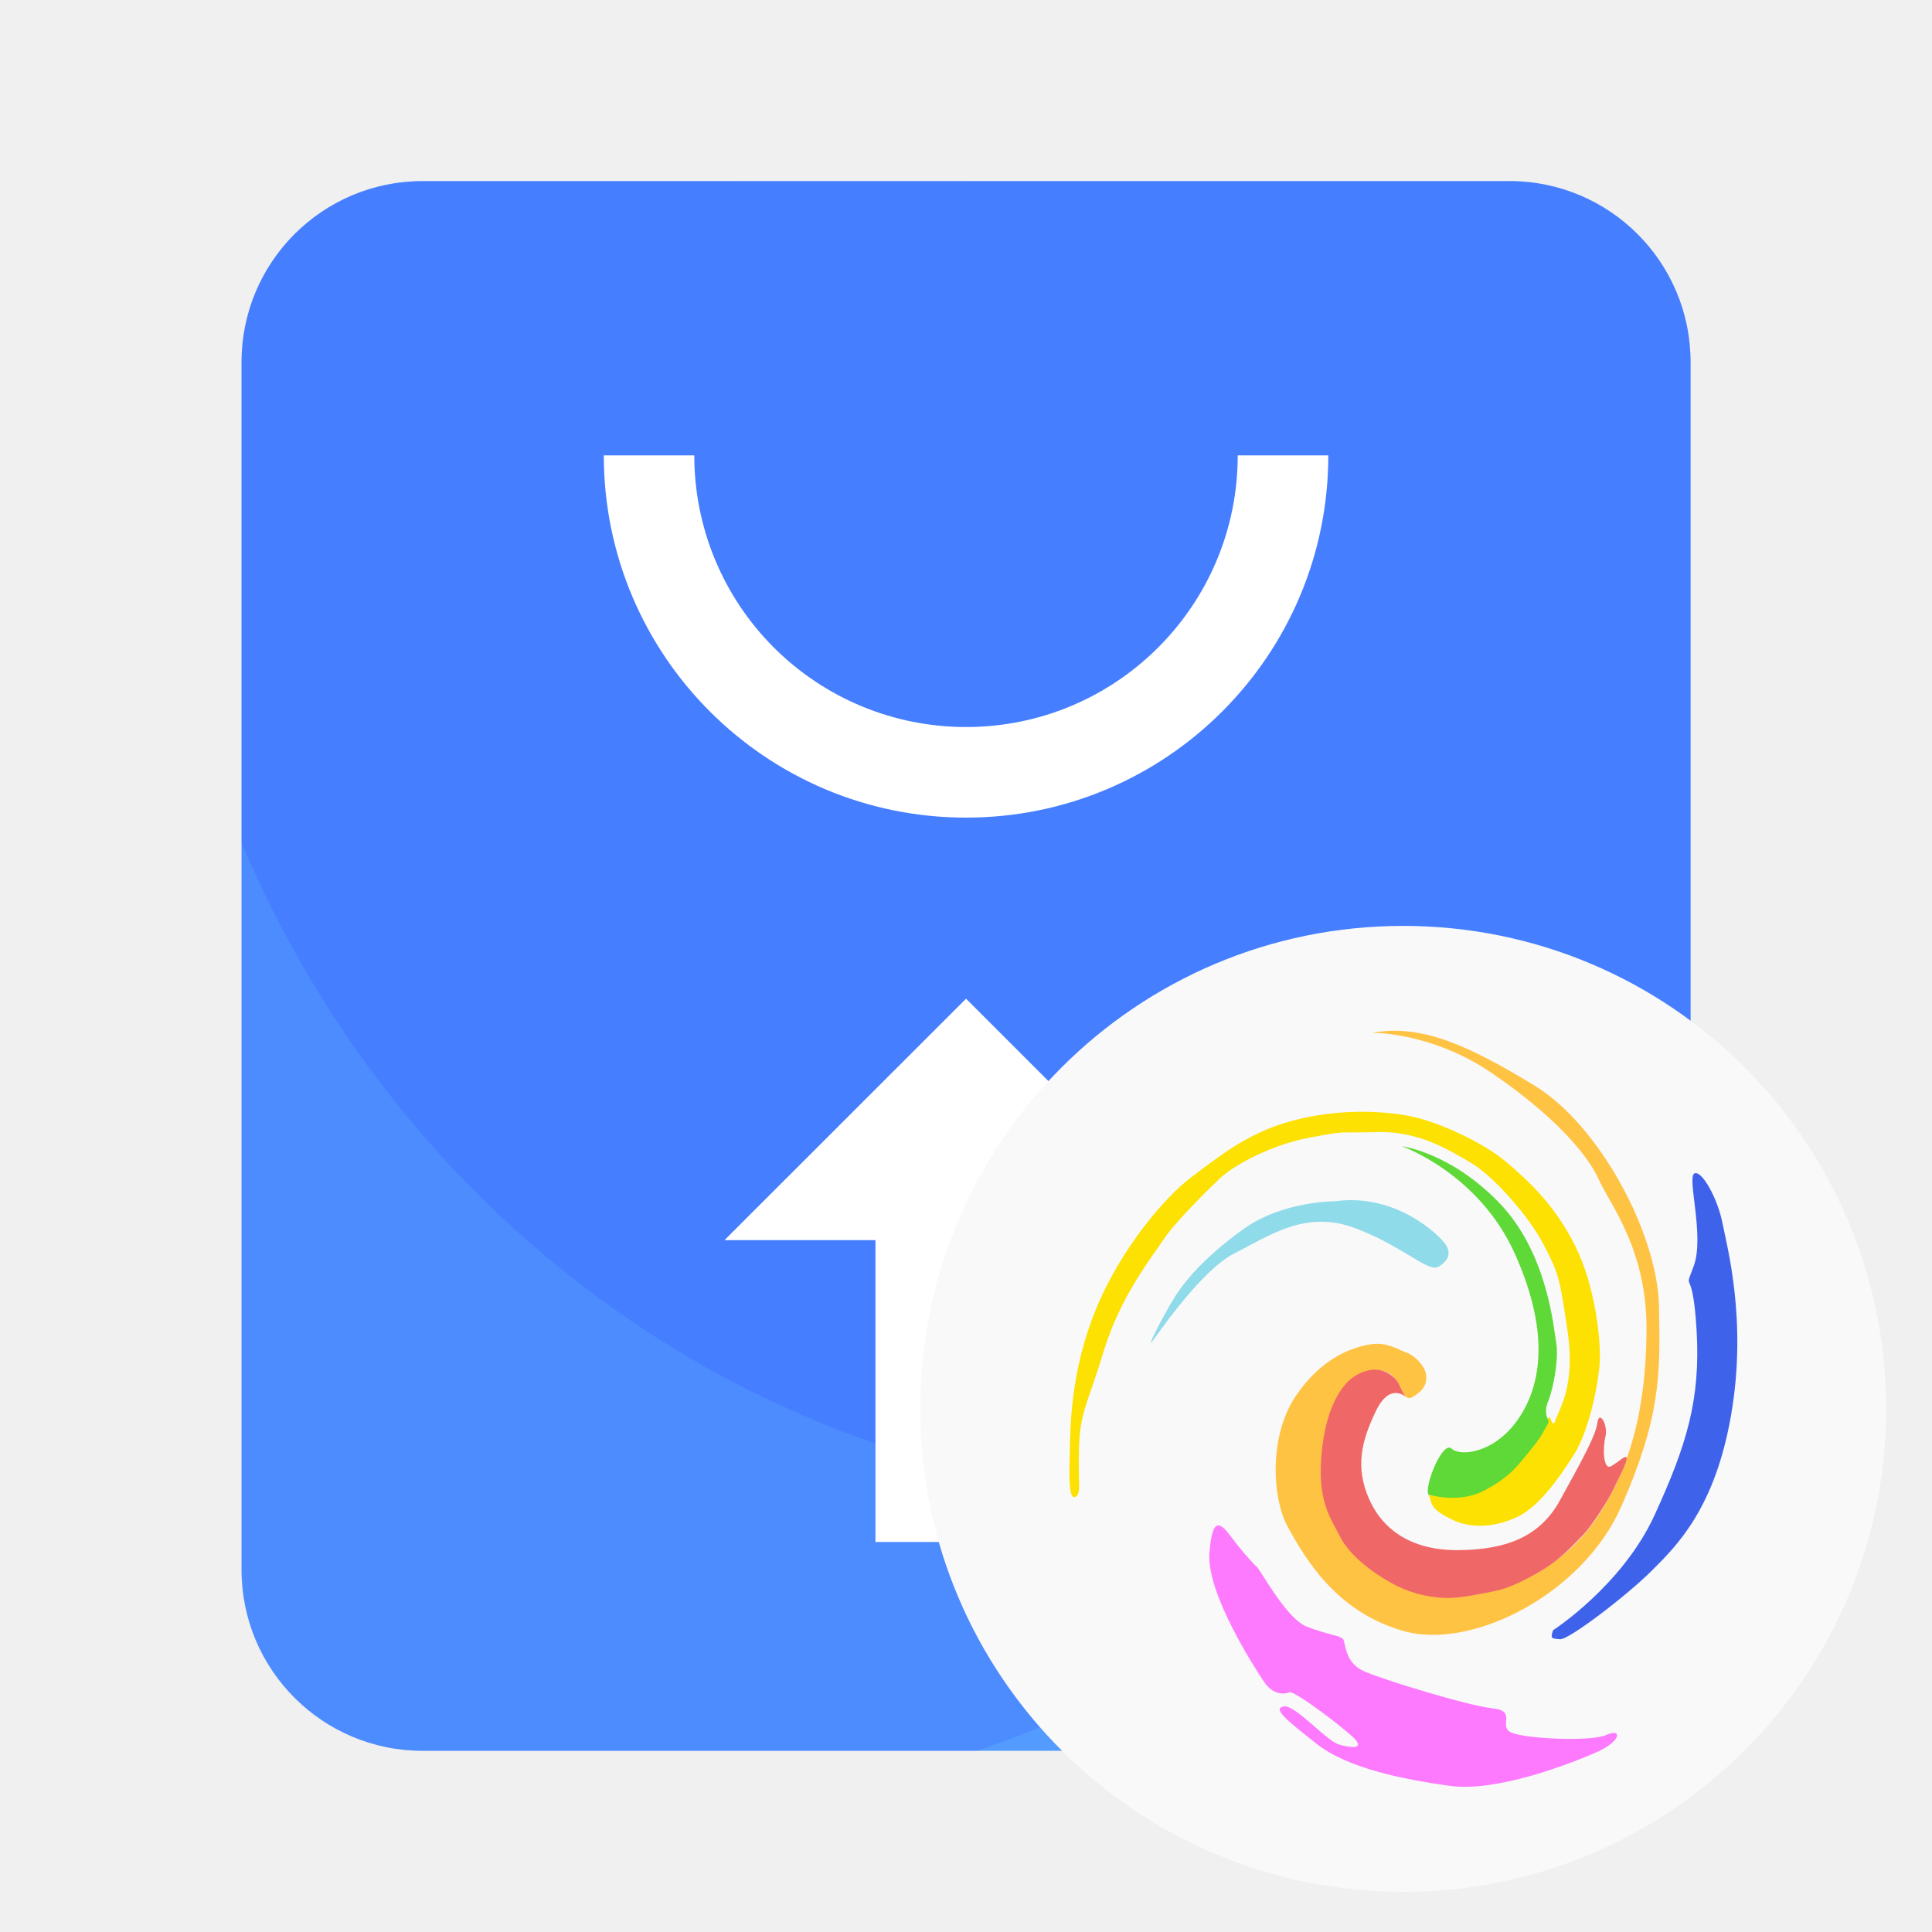
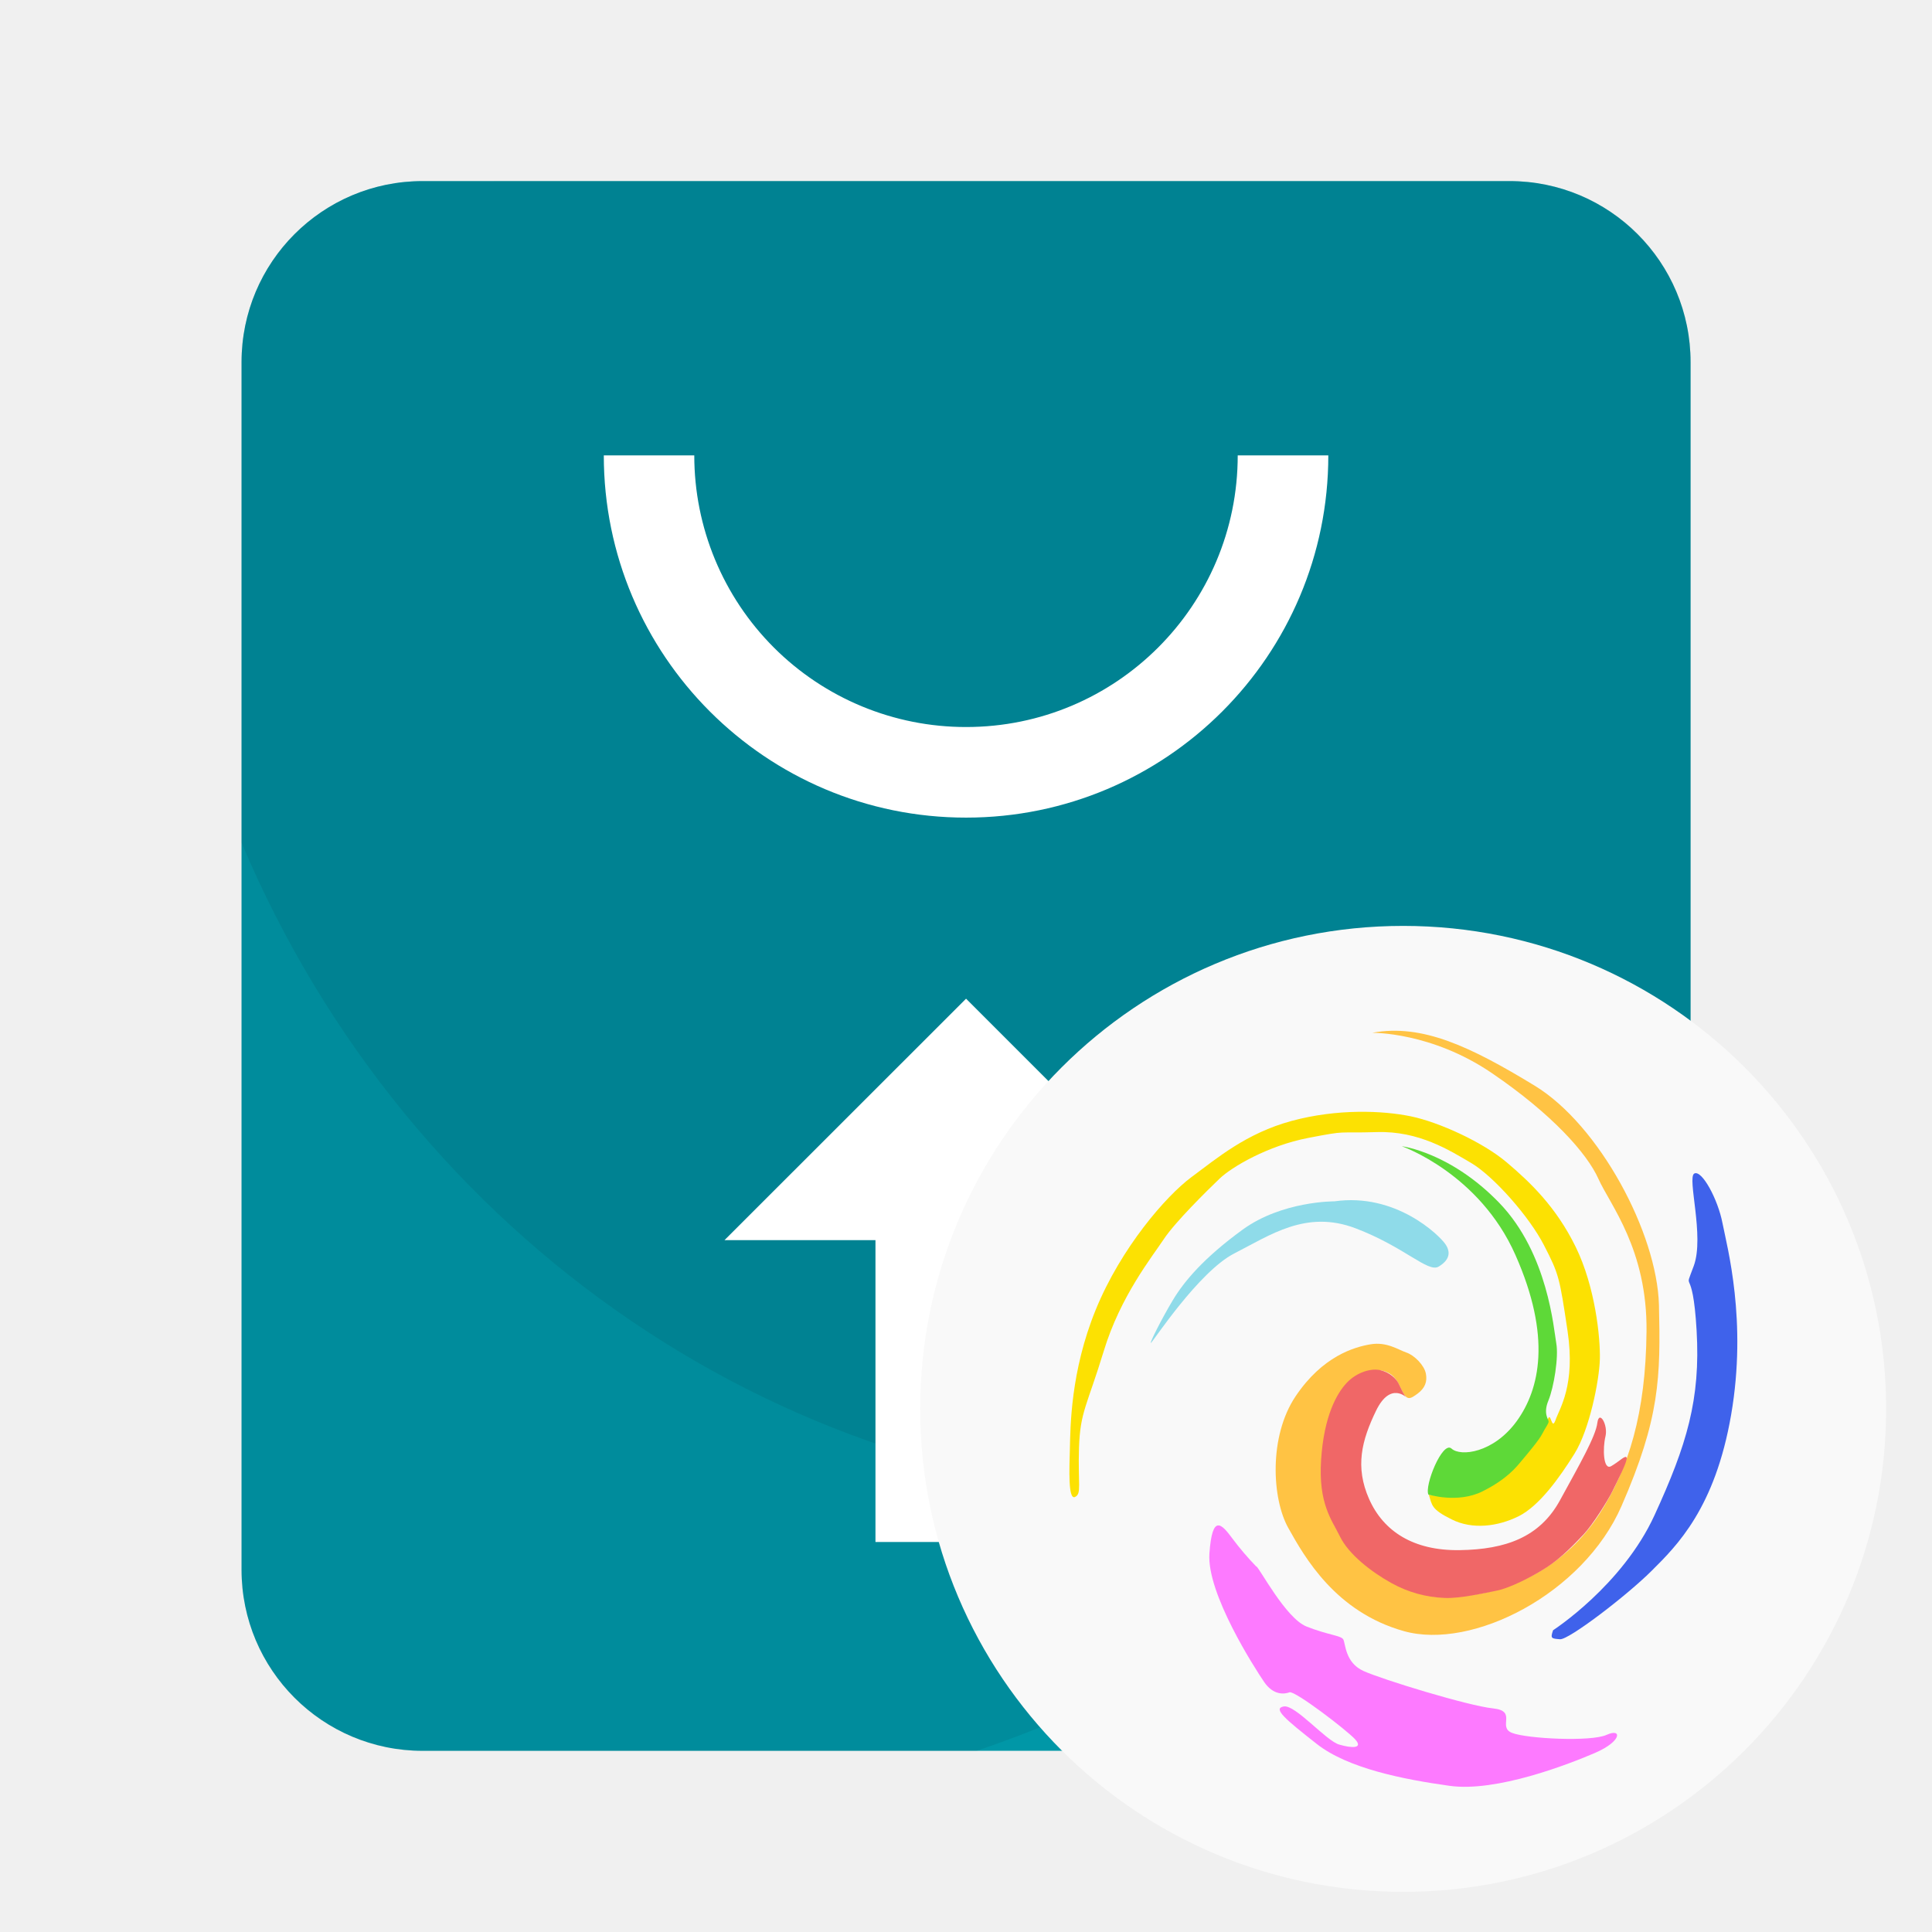
<svg xmlns="http://www.w3.org/2000/svg" width="64" height="64" viewBox="0 0 16.933 16.933" version="1.1" id="svg14">
  <defs id="defs18" />
-   <rect width="12.7" height="13.758" x="2.117" y="1.587" fill="#549bff" rx="1.587" ry="1.587" id="rect2" />
-   <path fill="#00f" d="m8.467 1.587-4.78.001c-.871.01-1.57.713-1.57 1.587v4.211a9.26 9.63 0 0 0 8.466 5.758 9.26 9.63 0 0 0 4.234-1.068V3.175c0-.88-.708-1.587-1.588-1.587H8.467z" opacity=".1" style="paint-order:stroke markers fill" id="path4" />
-   <path fill="#00f" d="m8.467 1.587-4.78.001c-.871.01-1.57.713-1.57 1.587v10.583c0 .88.708 1.588 1.587 1.588h4.853a10.583 11.007 0 0 0 6.26-5.69V3.175c0-.88-.708-1.588-1.588-1.588z" opacity=".1" style="paint-order:stroke markers fill" id="path6" />
+   <rect width="12.7" height="13.758" x="2.117" y="1.587" fill="#0097a7" rx="1.587" ry="1.587" id="rect2" />
+   <path fill="#002d32" d="m8.467 1.587-4.78.001c-.871.01-1.57.713-1.57 1.587v4.211a9.26 9.63 0 0 0 8.466 5.758 9.26 9.63 0 0 0 4.234-1.068V3.175c0-.88-.708-1.587-1.588-1.587H8.467z" opacity=".1" style="paint-order:stroke markers fill" id="path4" />
+   <path fill="#002d32" d="m8.467 1.587-4.78.001c-.871.01-1.57.713-1.57 1.587v10.583c0 .88.708 1.588 1.587 1.588h4.853a10.583 11.007 0 0 0 6.26-5.69V3.175c0-.88-.708-1.588-1.588-1.588z" opacity=".1" style="paint-order:stroke markers fill" id="path6" />
  <path fill="#ffffff" d="m 5.292,3.991 a 3.175,3.175 0 0 0 3.175,3.175 3.175,3.175 0 0 0 3.175,-3.175 h -0.794 a 2.38,2.38 0 0 1 -2.381,2.381 2.38,2.38 0 0 1 -2.382,-2.381 z m 2.381,9.524 v -2.646 h -1.323 l 2.117,-2.116 2.116,2.116 h -1.323 v 2.646 z" style="display:inline;paint-order:stroke markers fill" id="path805" />
-   <circle cx="12.298" cy="12.348" r="4.233" fill="#7ba3f4" id="circle937" style="fill:#f9f9f9;fill-opacity:1" />
+   <circle cx="12.298" cy="12.348" r="4.233" fill="#4a9da9" id="circle937" style="fill:#f9f9f9;fill-opacity:1" />
  <g id="g1468" transform="translate(0.6749343,0.1501776)">
    <path d="m 11.356,8.902 c 0,0 0.514,-0.008 1.043,0.352 0.529,0.36 0.836,0.705 0.936,0.929 0.1,0.224 0.429,0.617 0.421,1.337 -0.007,0.72 -0.157,1.201 -0.414,1.601 a 1.579,1.579 0 0 1 -1.278,0.721 c -0.557,0.016 -0.914,-0.384 -1.036,-0.609 -0.121,-0.224 -0.171,-0.705 -0.021,-1.049 0.15,-0.344 0.386,-0.344 0.464,-0.312 0.079,0.032 0.1,0.08 0.143,0.168 0.043,0.088 0.071,0.072 0.136,0.024 0.064,-0.048 0.086,-0.104 0.072,-0.176 -0.014,-0.072 -0.1,-0.16 -0.171,-0.184 -0.071,-0.024 -0.171,-0.096 -0.314,-0.072 -0.143,0.024 -0.421,0.104 -0.657,0.456 -0.236,0.352 -0.207,0.897 -0.064,1.153 0.143,0.256 0.414,0.737 1.014,0.905 0.6,0.168 1.572,-0.328 1.907,-1.097 0.336,-0.769 0.343,-1.129 0.328,-1.761 C 13.848,10.655 13.341,9.71 12.777,9.366 12.212,9.022 11.791,8.822 11.356,8.901" style="fill:#ffc344;fill-opacity:1;stroke:none;stroke-width:0.015px;stroke-linecap:butt;stroke-linejoin:miter;stroke-opacity:1" id="path180" />
    <path d="m 11.654,12.1 c 0,0 -0.141,-0.147 -0.268,0.113 -0.126,0.26 -0.187,0.492 -0.061,0.776 0.126,0.283 0.389,0.453 0.793,0.447 0.404,-0.006 0.702,-0.113 0.879,-0.436 0.177,-0.323 0.313,-0.561 0.328,-0.679 0.015,-0.119 0.096,0.017 0.071,0.119 -0.025,0.102 -0.02,0.3 0.05,0.26 0.071,-0.04 0.126,-0.102 0.136,-0.074 0.01,0.028 -0.081,0.204 -0.124,0.292 -0.043,0.088 -0.177,0.3 -0.255,0.382 -0.078,0.082 -0.187,0.198 -0.316,0.283 -0.129,0.085 -0.328,0.184 -0.439,0.207 -0.111,0.023 -0.333,0.071 -0.46,0.065 a 1.037,1.037 0 0 1 -0.467,-0.13 c -0.179,-0.099 -0.374,-0.252 -0.45,-0.405 -0.076,-0.153 -0.192,-0.292 -0.167,-0.677 0.025,-0.385 0.139,-0.583 0.225,-0.674 0.086,-0.091 0.212,-0.13 0.295,-0.11 0.083,0.02 0.136,0.073 0.157,0.113 0.02,0.04 0.053,0.113 0.071,0.127" style="fill:#f06767;fill-opacity:1;stroke:none;stroke-width:0.015px;stroke-linecap:butt;stroke-linejoin:miter;stroke-opacity:1" id="path182" />
    <path d="m 12.937,14.138 c 0,0 0.606,-0.391 0.889,-1.008 0.283,-0.617 0.404,-1.014 0.369,-1.619 -0.035,-0.606 -0.121,-0.306 -0.025,-0.566 0.096,-0.26 -0.061,-0.776 0.005,-0.81 0.066,-0.034 0.207,0.226 0.247,0.436 0.041,0.209 0.217,0.855 0.076,1.676 -0.141,0.821 -0.475,1.149 -0.697,1.37 -0.222,0.221 -0.727,0.606 -0.803,0.6 -0.076,-0.006 -0.086,-0.006 -0.061,-0.079 z" style="fill:#3f62eb;fill-opacity:1;stroke:none;stroke-width:0.015px;stroke-linecap:butt;stroke-linejoin:miter;stroke-opacity:1" id="path184" />
    <path d="m 11.846,12.949 c 0,0 0.323,0.079 0.571,-0.091 0.247,-0.17 0.439,-0.447 0.47,-0.555 0.03,-0.108 0.035,0.096 0.071,-0.006 0.035,-0.102 0.177,-0.306 0.106,-0.781 -0.071,-0.476 -0.076,-0.498 -0.207,-0.753 -0.131,-0.255 -0.445,-0.606 -0.636,-0.719 -0.192,-0.113 -0.46,-0.283 -0.828,-0.272 -0.369,0.011 -0.247,-0.017 -0.601,0.051 -0.354,0.068 -0.672,0.255 -0.778,0.357 -0.106,0.102 -0.389,0.379 -0.49,0.532 -0.101,0.153 -0.379,0.498 -0.525,0.979 -0.147,0.481 -0.207,0.532 -0.217,0.849 -0.01,0.317 0.025,0.402 -0.035,0.43 -0.061,0.028 -0.05,-0.238 -0.045,-0.425 0.005,-0.187 0.005,-0.674 0.227,-1.217 0.222,-0.543 0.616,-0.996 0.838,-1.161 0.222,-0.164 0.48,-0.385 0.879,-0.493 0.399,-0.108 0.798,-0.091 1.045,-0.04 0.247,0.051 0.631,0.227 0.838,0.402 0.207,0.175 0.434,0.391 0.606,0.742 0.172,0.351 0.217,0.798 0.212,0.985 -0.005,0.187 -0.091,0.617 -0.222,0.827 -0.131,0.21 -0.308,0.458 -0.49,0.549 -0.182,0.09 -0.404,0.119 -0.586,0.028 -0.182,-0.09 -0.172,-0.124 -0.202,-0.221" style="fill:#fce102;fill-opacity:1;stroke:none;stroke-width:0.015px;stroke-linecap:butt;stroke-linejoin:miter;stroke-opacity:1" id="path186" />
    <path d="m 11.846,12.949 c 0,0 0.256,0.08 0.472,-0.028 0.216,-0.108 0.296,-0.212 0.348,-0.274 0.052,-0.062 0.15,-0.178 0.177,-0.232 0.027,-0.054 0.055,-0.086 0.055,-0.106 0,-0.02 -0.05,-0.068 -0.002,-0.184 0.048,-0.116 0.091,-0.382 0.069,-0.502 -0.022,-0.12 -0.071,-0.787 -0.5,-1.231 -0.429,-0.444 -0.854,-0.496 -0.854,-0.496 0,0 0.679,0.236 0.996,0.953 0.318,0.717 0.214,1.177 0.011,1.457 -0.204,0.28 -0.493,0.312 -0.571,0.24 -0.079,-0.072 -0.241,0.329 -0.202,0.405" style="fill:#5ed938;fill-opacity:1;stroke:none;stroke-width:0.015px;stroke-linecap:butt;stroke-linejoin:miter;stroke-opacity:1" id="path188" />
    <path d="m 11.02,10.379 c 0,0 -0.457,-0.004 -0.804,0.248 -0.346,0.252 -0.514,0.456 -0.611,0.617 -0.096,0.16 -0.207,0.38 -0.193,0.376 0.014,-0.004 0.418,-0.625 0.732,-0.785 0.314,-0.16 0.629,-0.384 1.061,-0.22 0.432,0.164 0.636,0.392 0.729,0.336 0.093,-0.056 0.111,-0.124 0.057,-0.2 -0.054,-0.076 -0.432,-0.449 -0.971,-0.372" style="fill:#8fdbe9;fill-opacity:1;stroke:none;stroke-width:0.015px;stroke-linecap:butt;stroke-linejoin:miter;stroke-opacity:1" id="path190" />
    <path d="m 10.336,13.578 c 0.03,0.017 0.257,0.453 0.439,0.527 0.182,0.073 0.303,0.079 0.323,0.113 0.02,0.034 0.015,0.204 0.177,0.277 0.162,0.074 0.919,0.306 1.136,0.328 0.217,0.023 0.035,0.164 0.167,0.215 0.131,0.051 0.692,0.079 0.828,0.017 0.136,-0.062 0.136,0.056 -0.101,0.158 -0.237,0.102 -0.864,0.345 -1.273,0.289 -0.409,-0.057 -0.894,-0.153 -1.167,-0.368 -0.273,-0.215 -0.389,-0.311 -0.288,-0.328 0.101,-0.017 0.369,0.3 0.485,0.334 0.116,0.034 0.212,0.034 0.141,-0.045 -0.071,-0.079 -0.53,-0.43 -0.576,-0.413 -0.045,0.017 -0.141,0.028 -0.222,-0.09 -0.081,-0.119 -0.505,-0.776 -0.48,-1.127 0.025,-0.351 0.106,-0.26 0.202,-0.13 a 2.554,2.554 0 0 0 0.207,0.243" style="fill:#fd7aff;fill-opacity:1;stroke:none;stroke-width:0.015px;stroke-linecap:butt;stroke-linejoin:miter;stroke-opacity:1" id="path192" />
  </g>
</svg>
